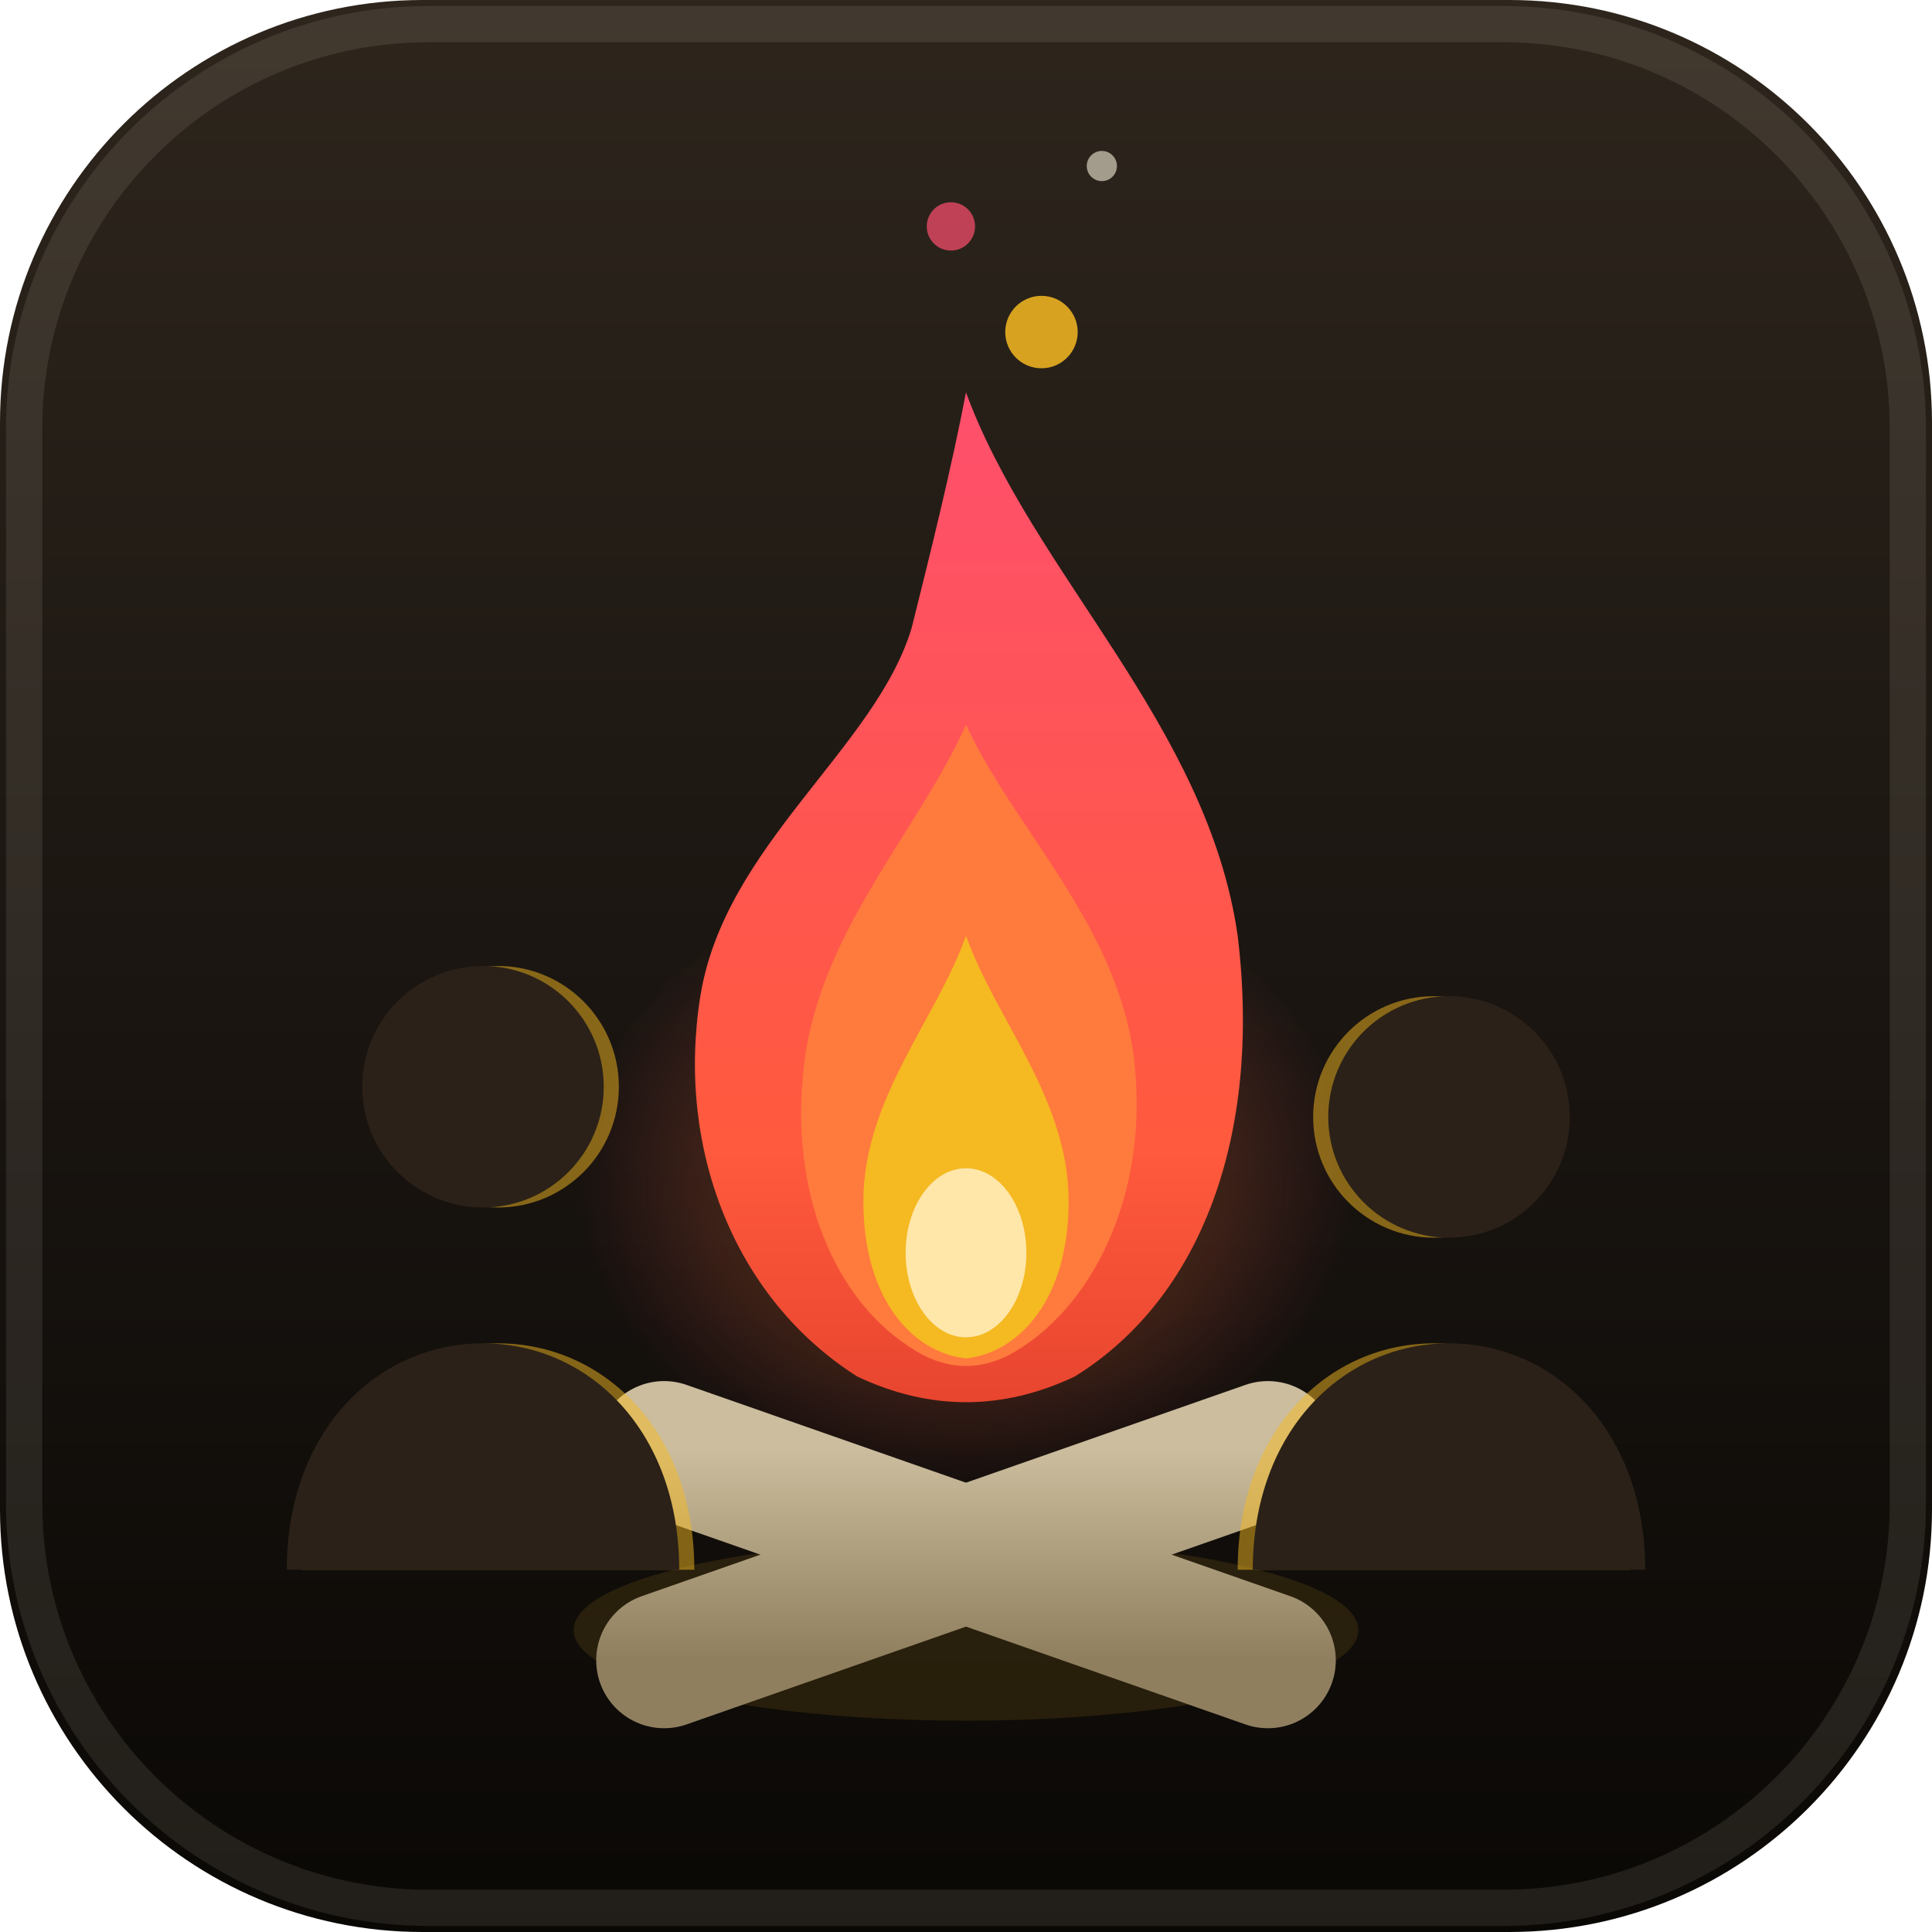
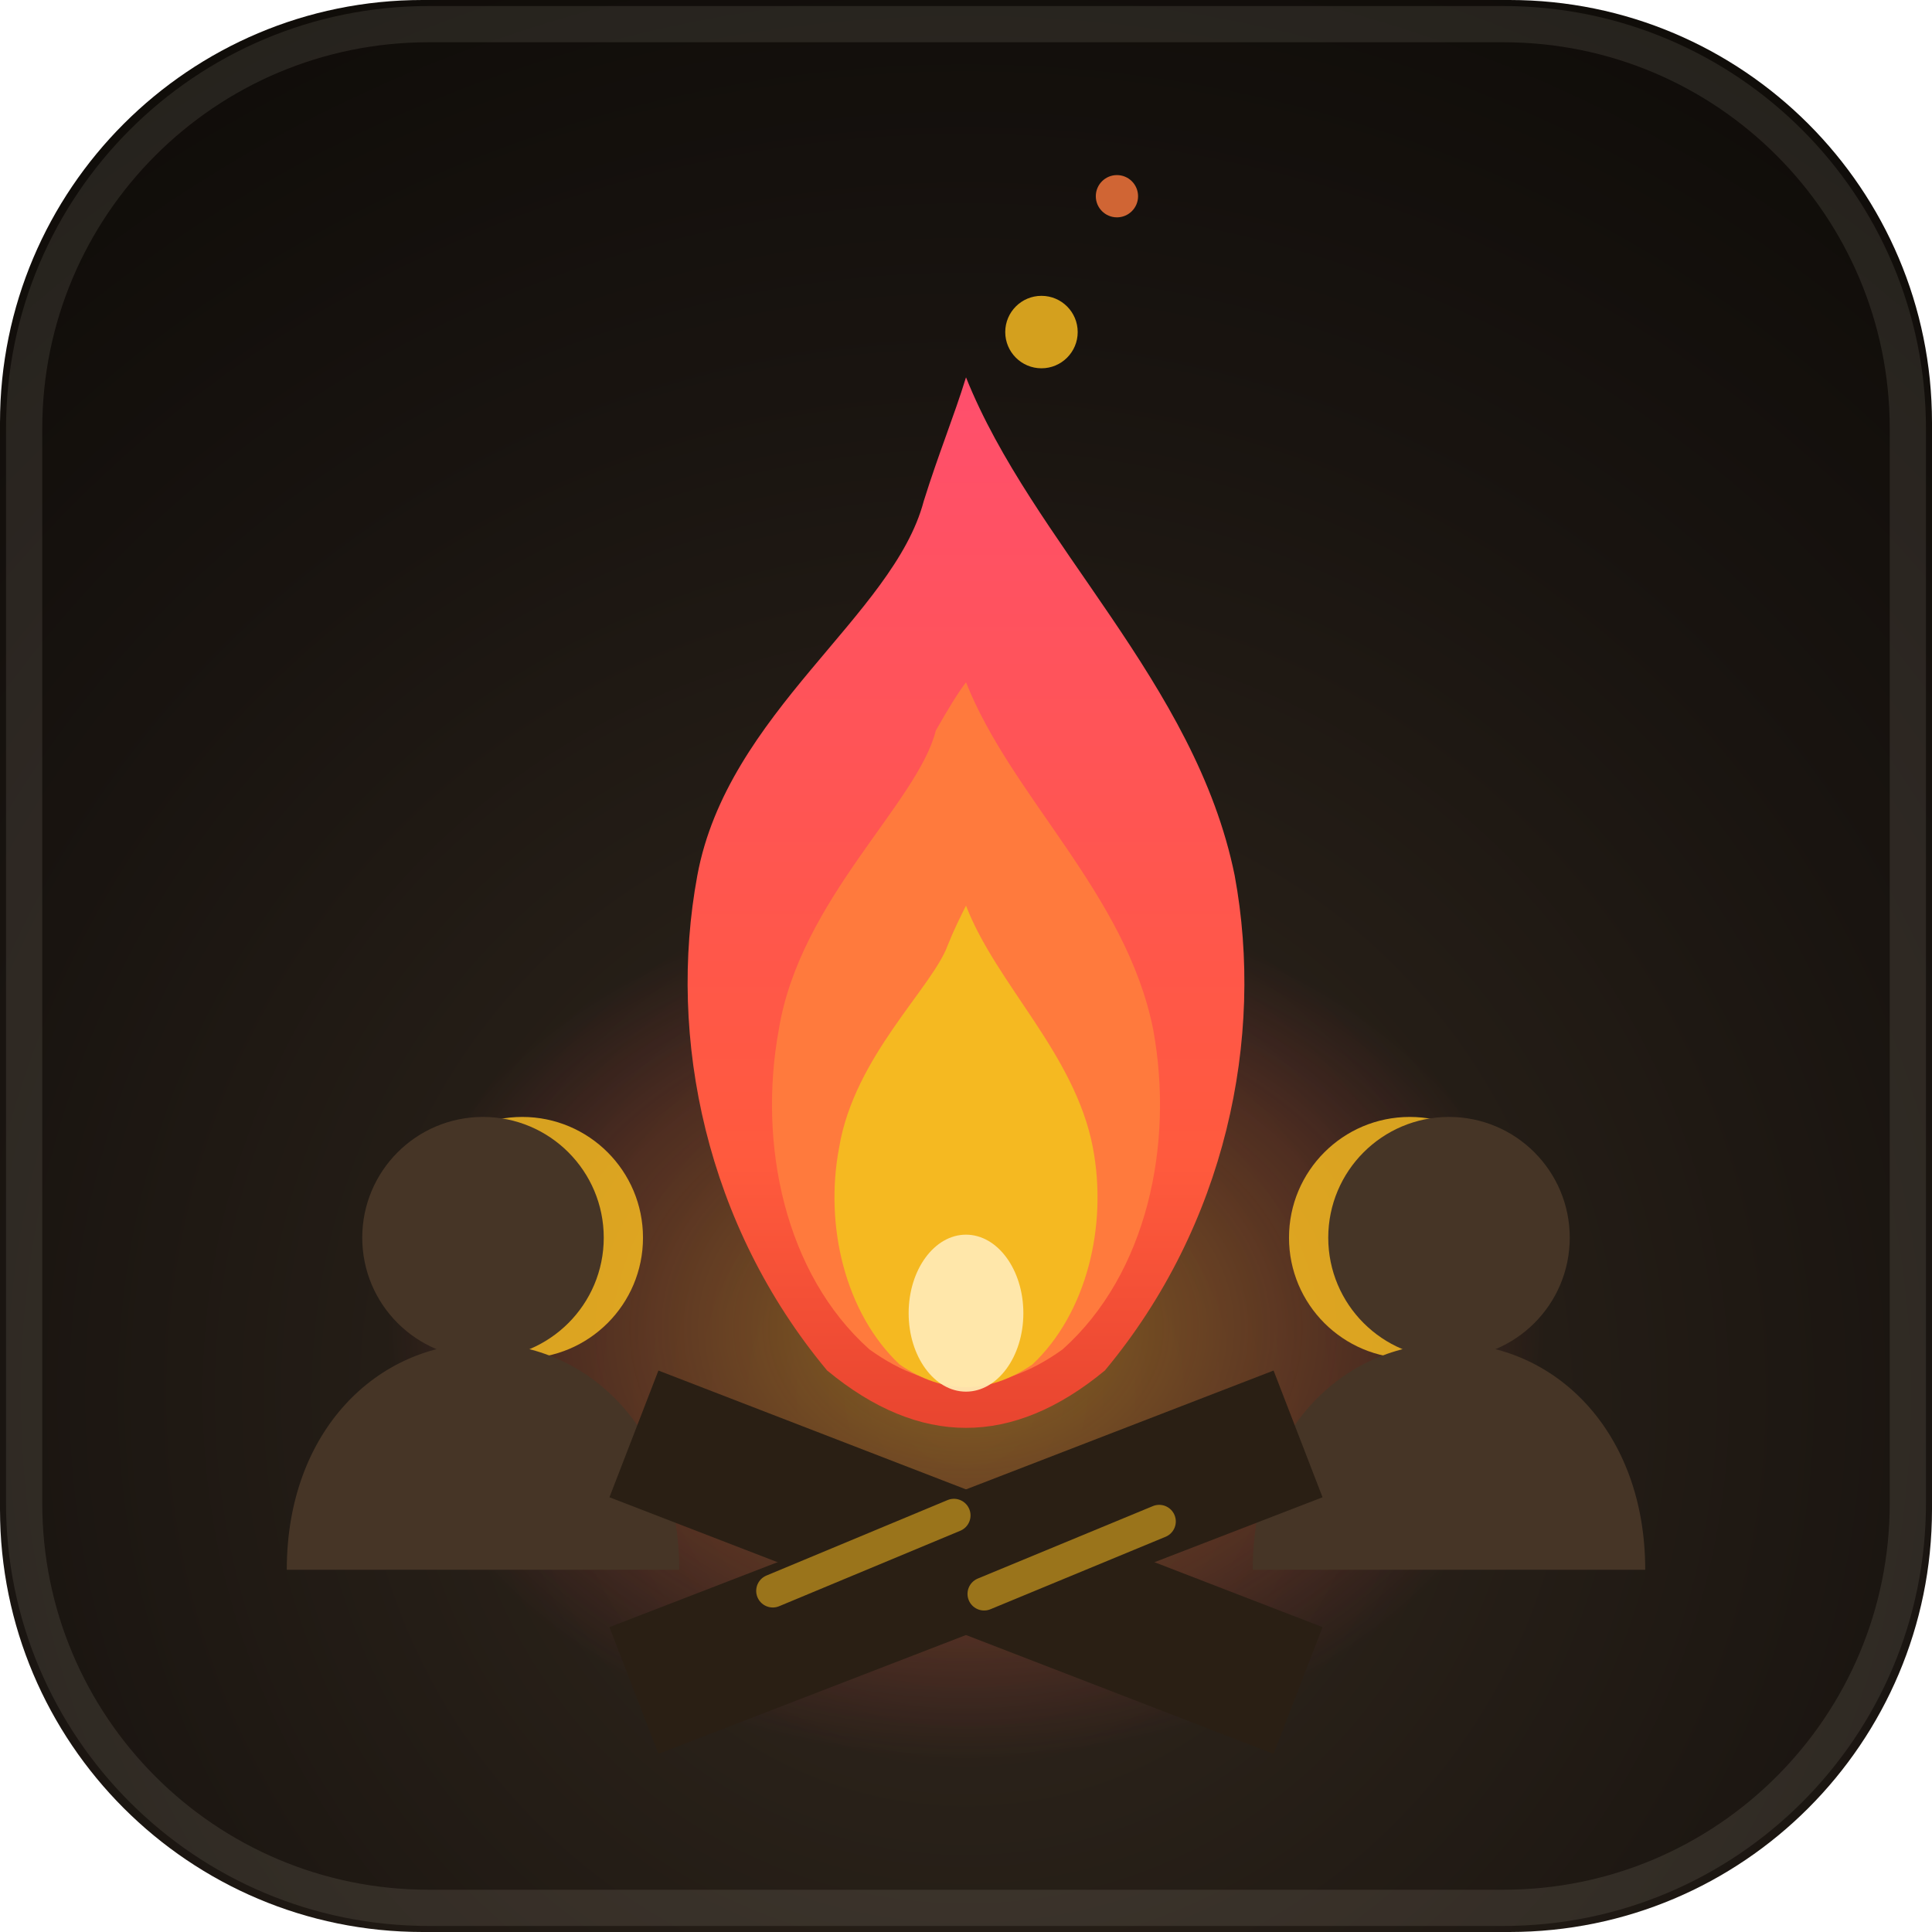
<svg xmlns="http://www.w3.org/2000/svg" viewBox="0 0 64 64" role="img" aria-label="Folklore — gathered hearth">
  <defs>
-     <linearGradient id="fkCard" x1="0" y1="0" x2="0" y2="1">
-       <stop offset="0" stop-color="#2e261d" />
+     <radialGradient id="fkCard" cx=".5" cy=".72" r=".95">
+       <stop offset="0" stop-color="#33291e" />
      <stop offset=".55" stop-color="#191410" />
      <stop offset="1" stop-color="#0a0805" />
-     </linearGradient>
+     </radialGradient>
    <radialGradient id="fkGlow" cx=".5" cy=".5" r=".5">
-       <stop offset="0" stop-color="#f5b921" stop-opacity=".38" />
-       <stop offset=".55" stop-color="#ff6b47" stop-opacity=".15" />
+       <stop offset="0" stop-color="#f5b921" stop-opacity=".45" />
+       <stop offset=".55" stop-color="#ff6b47" stop-opacity=".18" />
      <stop offset=".8" stop-color="#ff4f6d" stop-opacity="0" />
    </radialGradient>
    <linearGradient id="fkFlame" x1="0" y1="0" x2="0" y2="1">
      <stop offset="0" stop-color="#ff4f6d" />
      <stop offset=".75" stop-color="#ff5a3d" />
      <stop offset="1" stop-color="#e8452f" />
    </linearGradient>
-     <linearGradient id="fkLog" x1="0" y1="0" x2="0" y2="1">
-       <stop offset="0" stop-color="#cbbd9d" />
-       <stop offset="1" stop-color="#8f7f5f" />
-     </linearGradient>
  </defs>
  <rect width="64" height="64" rx="14" fill="url(#fkCard)" />
  <rect x=".8" y=".8" width="62.4" height="62.4" rx="13.4" fill="none" stroke="rgba(244,236,216,.1)" stroke-width="1.2" />
-   <ellipse cx="32" cy="39" rx="16" ry="13" fill="url(#fkGlow)" />
-   <ellipse cx="32" cy="54" rx="13" ry="3" fill="#f5b921" opacity=".11" />
+   <ellipse cx="32" cy="44" rx="24" ry="18" fill="url(#fkGlow)" />
  <g>
-     <path d="M32 13C34.2 19 40 24 41 31c.8 6.6-1.2 12-5.4 14.6Q32 47.3 28.4 45.6C24.3 43 22.4 38 23.2 33s5.8-8.2 7-12.2c.6-2.4 1.3-5.2 1.8-7.8Z" fill="url(#fkFlame)" />
-     <circle cx="34.5" cy="11" r="1.2" fill="#f5b921" opacity=".85" />
-     <circle cx="31.5" cy="7.5" r=".8" fill="#ff4f6d" opacity=".7" />
-     <circle cx="36.5" cy="5.5" r=".5" fill="#f4ecd8" opacity=".6" />
-   </g>
-   <path d="M32 24c1.6 3.5 5.2 6.8 5.6 11.4.4 4.2-1.4 8-4.2 9.5Q32 45.6 30.6 44.9c-2.8-1.5-4.4-5.1-4-9.3.4-4.6 3.8-8 5.4-11.6Z" fill="#ff7a3d" />
-   <path d="M32 31c1 2.8 3.4 5.4 3.4 8.8 0 3.2-1.6 5-3.4 5.2-1.8-.2-3.4-2-3.4-5.2 0-3.4 2.4-6 3.4-8.8Z" fill="#f5b921" />
-   <ellipse cx="32" cy="41.5" rx="2" ry="2.8" fill="#ffe9b0" opacity=".95" />
-   <g stroke="url(#fkLog)" stroke-width="4.5" stroke-linecap="round">
-     <path d="M22 55 42 48" />
-     <path d="M22 48 42 55" />
+     <circle cx="17.3" cy="41" r="4" fill="#f5b921" opacity=".85" />
+     <circle cx="16" cy="41" r="4" fill="#463526" />
+     <path d="M9.5 52c0-4.6 3-7.5 6.5-7.5s6.5 2.9 6.5 7.5Z" fill="#463526" />
+     <circle cx="46.7" cy="41" r="4" fill="#f5b921" opacity=".85" />
+     <circle cx="48" cy="41" r="4" fill="#463526" />
+     <path d="M41.5 52c0-4.6 3-7.5 6.5-7.5s6.5 2.9 6.5 7.5Z" fill="#463526" />
  </g>
  <g>
-     <circle cx="16.5" cy="36" r="4" fill="#f5b921" opacity=".5" />
-     <circle cx="16" cy="36" r="4" fill="#2b2118" />
-     <path d="M10 52c0-4.6 3-7.5 6.5-7.5S23 47.4 23 52Z" fill="#f5b921" opacity=".5" />
-     <path d="M9.5 52c0-4.6 3-7.5 6.5-7.5s6.5 2.9 6.5 7.5Z" fill="#2b2118" />
-     <circle cx="47.5" cy="37" r="4" fill="#f5b921" opacity=".5" />
-     <circle cx="48" cy="37" r="4" fill="#2b2118" />
-     <path d="M41 52c0-4.6 3-7.5 6.5-7.5S54 47.4 54 52Z" fill="#f5b921" opacity=".5" />
-     <path d="M41.5 52c0-4.6 3-7.5 6.5-7.5s6.5 2.9 6.5 7.5Z" fill="#2b2118" />
+     <path d="M32 12.5 C34.2 18 39.6 22.6 40.9 29 C41.9 34.4 40.6 40.6 36.6 45.4 Q32 49.2 27.4 45.4 C23.4 40.6 22.1 34.4 23.1 29 C24.1 23.6 29.6 20.4 30.6 16.6 C31.1 15 31.6 13.8 32 12.5 Z" fill="url(#fkFlame)" />
+     <path d="M32 22.6 C33.5 26.4 37.3 29.6 38.2 34.1 C38.9 37.9 38 42.2 35.2 44.7 Q32 47 28.8 44.7 C26 42.2 25.1 37.9 25.8 34.1 C26.5 29.8 30.4 26.6 31 24.2 C31.4 23.5 31.7 23 32 22.6 Z" fill="#ff7a3d" />
+     <path d="M32 30 C33 32.6 35.6 34.9 36.2 38 C36.7 40.6 36 43.5 34.2 45.2 Q32 46.7 29.8 45.2 C28 43.5 27.3 40.6 27.8 38 C28.3 35 30.9 32.7 31.4 31.3 C31.6 30.8 31.8 30.4 32 30 Z" fill="#f5b921" />
+     <ellipse cx="32" cy="43.5" rx="1.9" ry="2.6" fill="#ffe9b0" opacity=".95" />
+     <circle cx="34.5" cy="11" r="1.2" fill="#f5b921" opacity=".85" />
+     <circle cx="37" cy="6.5" r=".7" fill="#ff7a3d" opacity=".8" />
  </g>
+   <g stroke="#2a1f14" stroke-width="4.5" stroke-linecap="butt">
+     <path d="M21 56 43 47.5" />
+     <path d="M21 47.5 43 56" />
+   </g>
+   <path d="M25.6 52.7 31.6 50.2" stroke="#f5b921" stroke-width="1.1" stroke-linecap="round" opacity=".55" fill="none" />
+   <path d="M38.4 50.4 32.6 52.8" stroke="#f5b921" stroke-width="1.1" stroke-linecap="round" opacity=".55" fill="none" />
</svg>
